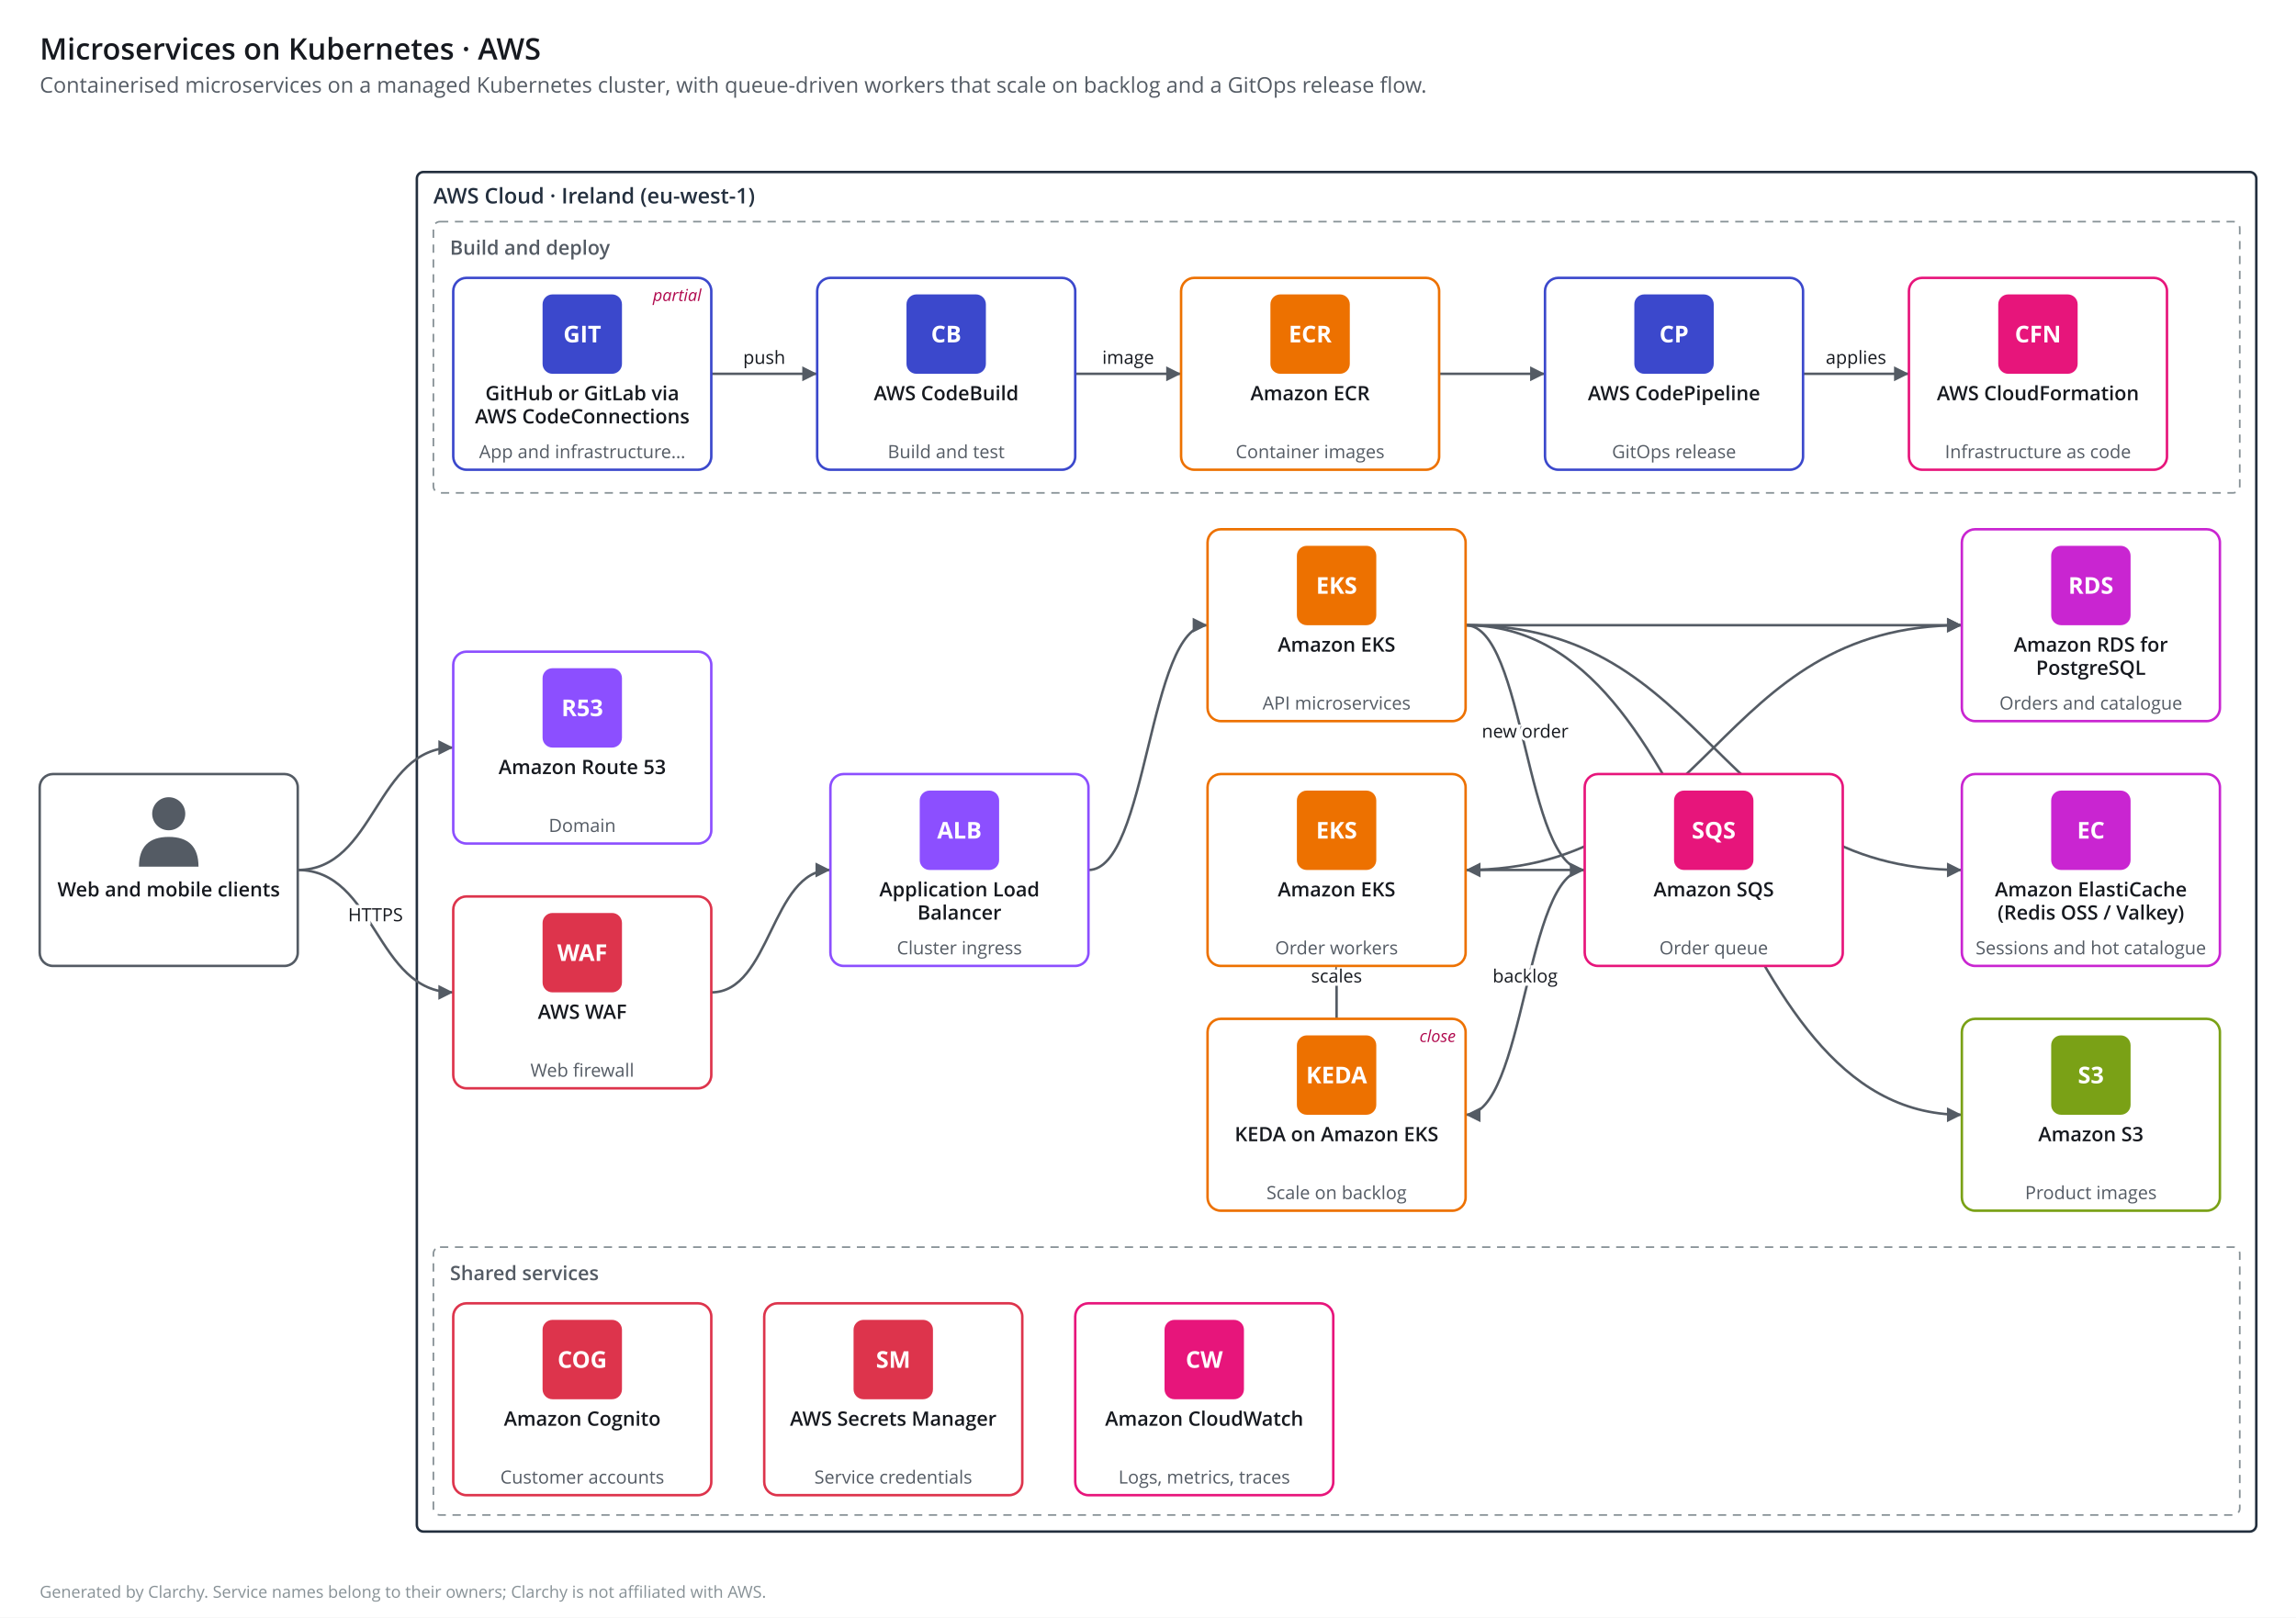
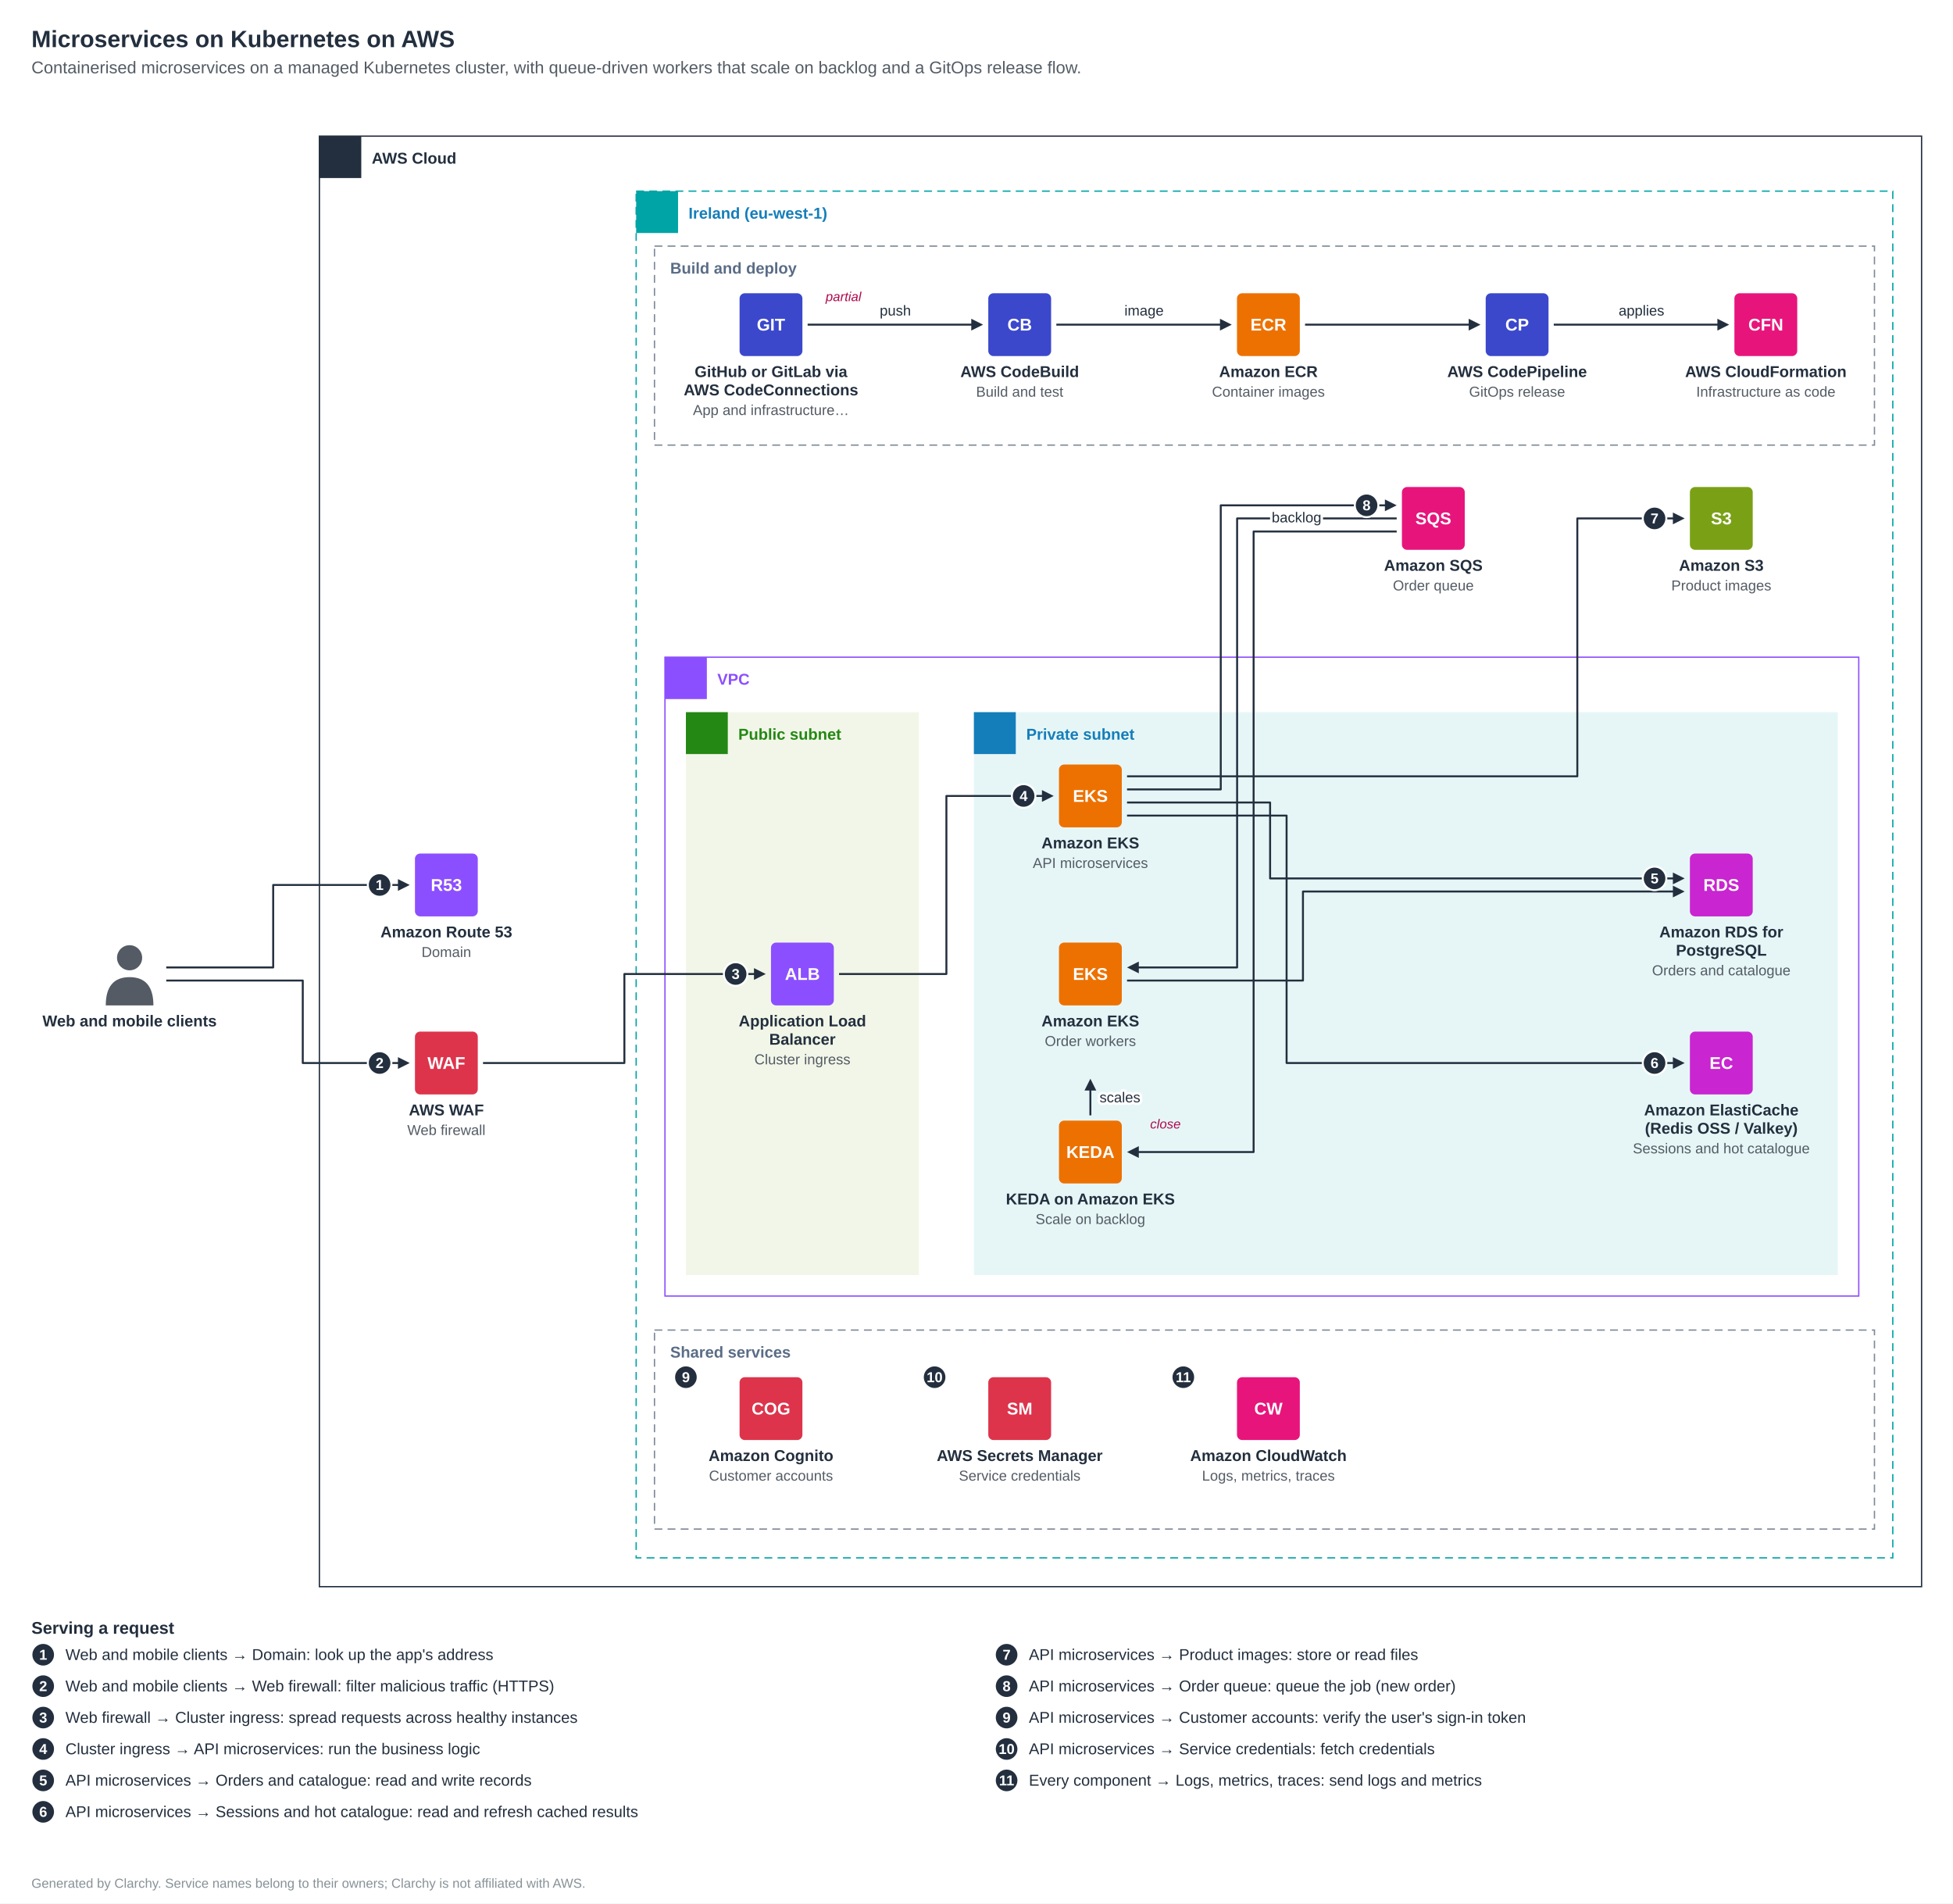
- <svg xmlns="http://www.w3.org/2000/svg" class="ca-diagram ca-aws" width="1388" height="978" viewBox="0 0 1388 978" role="img" data-body-top="80" data-body-bottom="950" aria-label="Microservices on Kubernetes on AWS">
-   <style>.ca-aws{font-family:'Open Sans', 'Helvetica Neue', Arial, sans-serif}
+ <svg xmlns="http://www.w3.org/2000/svg" class="ca-diagram ca-aws" width="1492" height="1454" viewBox="0 0 1492 1454" role="img" data-body-top="80" data-body-bottom="1426" data-drawing-bottom="1220" aria-label="Microservices on Kubernetes on AWS">
+   <style>.ca-aws{font-family:'Amazon Ember', 'Helvetica Neue', Arial, sans-serif}
.ca-aws .ca-bg{fill:#ffffff}
- .ca-aws .ca-title{font-size:18px;font-weight:600;fill:#16191f}
- .ca-aws .ca-subtitle{font-size:13px;fill:#545b64}
- .ca-aws .ca-cloud{fill:#FFFFFF;stroke:#232F3E;stroke-width:1.5;}
- .ca-aws .ca-cloud-label{font-size:13px;font-weight:600;fill:#232F3E}
- .ca-aws .ca-band{fill:none;stroke:#879196;stroke-dasharray:5 4}
- .ca-aws .ca-band-label{font-size:12px;font-weight:600;fill:#545B64}
- .ca-aws .ca-node-box{fill:#ffffff;stroke-width:1.5}
- .ca-aws .ca-badge{font-size:14px;font-weight:700;fill:#ffffff}
- .ca-aws .ca-service{font-size:12px;font-weight:600;fill:#16191f}
- .ca-aws .ca-label{font-size:11px;fill:#545b64}
+ .ca-aws .ca-title{font-size:18px;font-weight:700;fill:#232F3E}
+ .ca-aws .ca-subtitle{font-size:13px;fill:#545B64}
+ .ca-aws .ca-group-label{font-size:12px;font-weight:600;fill:#232F3E}
+ .ca-aws .ca-badge{font-size:13px;font-weight:700;fill:#ffffff}
+ .ca-aws .ca-service{font-size:12px;font-weight:600;fill:#232F3E}
+ .ca-aws .ca-label{font-size:11px;fill:#545B64}
.ca-aws .ca-fidelity{font-size:10px;font-style:italic;fill:#b0084d}
- .ca-aws .ca-edge{fill:none;stroke:#545B64;stroke-width:1.5}
- .ca-aws .ca-arrow{fill:#545B64}
- .ca-aws .ca-edge-label{font-size:11px;fill:#16191f;paint-order:stroke;stroke:#ffffff;stroke-width:4}
- .ca-aws .ca-footer{font-size:10px;fill:#879196}</style>
-   <rect class="ca-bg" width="1388" height="978" />
-   <text class="ca-title" x="24" y="36">Microservices on Kubernetes · AWS</text>
+ .ca-aws .ca-edge{fill:none;stroke:#232F3E;stroke-width:1.5;stroke-linejoin:round}
+ .ca-aws .ca-arrow{fill:#232F3E}
+ .ca-aws .ca-edge-label{font-size:11px;fill:#232F3E;paint-order:stroke;stroke:#ffffff;stroke-width:4;stroke-linejoin:round}
+ .ca-aws .ca-step circle{fill:#232F3E;stroke:#ffffff;stroke-width:1.5}
+ .ca-aws .ca-step text{font-size:11px;font-weight:700;fill:#ffffff}
+ .ca-aws .ca-steps-title{font-size:13px;font-weight:700;fill:#232F3E}
+ .ca-aws .ca-steps-text{font-size:12px;fill:#232F3E}
+ .ca-aws .ca-footer{font-size:10px;fill:#879196}
+ .ca-aws .ca-node-box{fill:transparent;stroke:transparent;stroke-width:1.5}
+ .ca-aws .ca-group-cloud{fill:none;stroke:#232F3E}
+ .ca-aws .ca-group-cloud-label{fill:#232F3E;font-weight:600}
+ .ca-aws .ca-group-region{fill:none;stroke:#00A4A6;stroke-dasharray:6 4}
+ .ca-aws .ca-group-region-label{fill:#147EBA;font-weight:600}
+ .ca-aws .ca-group-vpc{fill:none;stroke:#8C4FFF}
+ .ca-aws .ca-group-vpc-label{fill:#8C4FFF;font-weight:600}
+ .ca-aws .ca-group-public{fill:#F2F6E8;stroke:none}
+ .ca-aws .ca-group-public-label{fill:#248814;font-weight:600}
+ .ca-aws .ca-group-private{fill:#E6F6F7;stroke:none}
+ .ca-aws .ca-group-private-label{fill:#147EBA;font-weight:600}
+ .ca-aws .ca-group-generic{fill:none;stroke:#7D8998;stroke-dasharray:6 4}
+ .ca-aws .ca-group-generic-label{fill:#5A6C86;font-weight:600}</style>
+   <rect class="ca-bg" width="1492" height="1454" />
+   <text class="ca-title" x="24" y="36">Microservices on Kubernetes on AWS</text>
  <text class="ca-subtitle" x="24" y="56">Containerised microservices on a managed Kubernetes cluster, with queue-driven workers that scale on backlog and a GitOps release flow.</text>
-   <rect class="ca-cloud" x="252" y="104" width="1112" height="822" rx="4" />
-   <text class="ca-cloud-label" x="262" y="123">AWS Cloud · Ireland (eu-west-1)</text>
-   <rect class="ca-band" x="262" y="134" width="1092" height="164" rx="4" />
-   <text class="ca-band-label" x="272" y="154">Build and deploy</text>
-   <rect class="ca-band" x="262" y="754" width="1092" height="162" rx="4" />
-   <text class="ca-band-label" x="272" y="774">Shared services</text>
-   <path class="ca-edge" data-from="shoppers" data-to="dns" d="M180,526 C227,526 227,452 274,452" />
-   <polygon class="ca-arrow" data-from="shoppers" data-to="dns" points="274,452 265,447.5 265,456.5" />
-   <path class="ca-edge" data-from="shoppers" data-to="firewall" d="M180,526 C227,526 227,600 274,600" />
-   <polygon class="ca-arrow" data-from="shoppers" data-to="firewall" points="274,600 265,595.5 265,604.5" />
-   <text class="ca-edge-label" data-from="shoppers" data-to="firewall" x="227" y="557" text-anchor="middle">HTTPS</text>
-   <path class="ca-edge" data-from="firewall" data-to="ingress" d="M430,600 C466,600 466,526 502,526" />
-   <polygon class="ca-arrow" data-from="firewall" data-to="ingress" points="502,526 493,521.5 493,530.5" />
-   <path class="ca-edge" data-from="ingress" data-to="services" d="M658,526 C694,526 694,378 730,378" />
-   <polygon class="ca-arrow" data-from="ingress" data-to="services" points="730,378 721,373.5 721,382.5" />
-   <path class="ca-edge" data-from="services" data-to="db" d="M886,378 C1036,378 1036,378 1186,378" />
-   <polygon class="ca-arrow" data-from="services" data-to="db" points="1186,378 1177,373.5 1177,382.5" />
-   <path class="ca-edge" data-from="services" data-to="cache" d="M886,378 C1036,378 1036,526 1186,526" />
-   <polygon class="ca-arrow" data-from="services" data-to="cache" points="1186,526 1177,521.5 1177,530.5" />
-   <path class="ca-edge" data-from="services" data-to="media" d="M886,378 C1036,378 1036,674 1186,674" />
-   <polygon class="ca-arrow" data-from="services" data-to="media" points="1186,674 1177,669.5 1177,678.5" />
-   <path class="ca-edge" data-from="services" data-to="orders" d="M886,378 C922,378 922,526 958,526" />
-   <polygon class="ca-arrow" data-from="services" data-to="orders" points="958,526 949,521.5 949,530.5" />
-   <text class="ca-edge-label" data-from="services" data-to="orders" x="922" y="446" text-anchor="middle">new order</text>
-   <path class="ca-edge" data-from="orders" data-to="workers" d="M958,526 C922,526 922,526 886,526" />
-   <polygon class="ca-arrow" data-from="orders" data-to="workers" points="886,526 895,521.5 895,530.5" />
-   <path class="ca-edge" data-from="workers" data-to="db" d="M886,526 C1036,526 1036,378 1186,378" />
-   <polygon class="ca-arrow" data-from="workers" data-to="db" points="1186,378 1177,373.5 1177,382.5" />
-   <path class="ca-edge" data-from="repo" data-to="build" d="M430,226 C462,226 462,226 494,226" />
-   <polygon class="ca-arrow" data-from="repo" data-to="build" points="494,226 485,221.5 485,230.5" />
-   <text class="ca-edge-label" data-from="repo" data-to="build" x="462" y="220" text-anchor="middle">push</text>
-   <path class="ca-edge" data-from="build" data-to="registry" d="M650,226 C682,226 682,226 714,226" />
-   <polygon class="ca-arrow" data-from="build" data-to="registry" points="714,226 705,221.5 705,230.5" />
-   <text class="ca-edge-label" data-from="build" data-to="registry" x="682" y="220" text-anchor="middle">image</text>
-   <path class="ca-edge" data-from="registry" data-to="deploy" d="M870,226 C902,226 902,226 934,226" />
-   <polygon class="ca-arrow" data-from="registry" data-to="deploy" points="934,226 925,221.5 925,230.5" />
-   <path class="ca-edge" data-from="deploy" data-to="infra-code" d="M1090,226 C1122,226 1122,226 1154,226" />
-   <polygon class="ca-arrow" data-from="deploy" data-to="infra-code" points="1154,226 1145,221.5 1145,230.5" />
-   <text class="ca-edge-label" data-from="deploy" data-to="infra-code" x="1122" y="220" text-anchor="middle">applies</text>
-   <path class="ca-edge" data-from="orders" data-to="autoscaler" d="M958,526 C922,526 922,674 886,674" />
-   <polygon class="ca-arrow" data-from="orders" data-to="autoscaler" points="886,674 895,669.5 895,678.5" />
-   <text class="ca-edge-label" data-from="orders" data-to="autoscaler" x="922" y="594" text-anchor="middle">backlog</text>
-   <path class="ca-edge" data-from="autoscaler" data-to="workers" d="M808,616 C808,600 808,600 808,584" />
-   <polygon class="ca-arrow" data-from="autoscaler" data-to="workers" points="808,584 803.5,593 812.5,593" />
-   <text class="ca-edge-label" data-from="autoscaler" data-to="workers" x="808" y="594" text-anchor="middle">scales</text>
+   <rect class="ca-group ca-group-cloud" x="244" y="104" width="1224" height="1108" rx="0" />
+   <rect x="244" y="104" width="32" height="32" fill="#232F3E" />
+   <text class="ca-group-label ca-group-cloud-label" x="284" y="125">AWS Cloud</text>
+   <rect class="ca-group ca-group-region" x="486" y="146" width="960" height="1044" rx="0" />
+   <rect x="486" y="146" width="32" height="32" fill="#00A4A6" />
+   <text class="ca-group-label ca-group-region-label" x="526" y="167">Ireland (eu-west-1)</text>
+   <rect class="ca-group ca-group-generic" x="500" y="188" width="932" height="152" rx="0" />
+   <text class="ca-group-label ca-group-generic-label" x="512" y="209">Build and deploy</text>
+   <rect class="ca-group ca-group-vpc" x="508" y="502" width="912" height="488" rx="0" />
+   <rect x="508" y="502" width="32" height="32" fill="#8C4FFF" />
+   <text class="ca-group-label ca-group-vpc-label" x="548" y="523">VPC</text>
+   <rect class="ca-group ca-group-public" x="524" y="544" width="178" height="430" rx="0" />
+   <rect x="524" y="544" width="32" height="32" fill="#248814" />
+   <text class="ca-group-label ca-group-public-label" x="564" y="565">Public subnet</text>
+   <rect class="ca-group ca-group-private" x="744" y="544" width="660" height="430" rx="0" />
+   <rect x="744" y="544" width="32" height="32" fill="#147EBA" />
+   <text class="ca-group-label ca-group-private-label" x="784" y="565">Private subnet</text>
+   <rect class="ca-group ca-group-generic" x="500" y="1016" width="932" height="152" rx="0" />
+   <text class="ca-group-label ca-group-generic-label" x="512" y="1037">Shared services</text>
+   <path class="ca-edge" data-from="shoppers" data-to="dns" d="M127,739 L208.7,739 L208.7,676 L307,676" />
+   <polygon class="ca-arrow" data-from="shoppers" data-to="dns" points="313,676 304,671.5 304,680.5" />
+   <path class="ca-edge" data-from="shoppers" data-to="firewall" d="M127,749 L231.3,749 L231.3,812 L307,812" />
+   <polygon class="ca-arrow" data-from="shoppers" data-to="firewall" points="313,812 304,807.5 304,816.5" />
+   <path class="ca-edge" data-from="firewall" data-to="ingress" d="M369,812 L477,812 L477,744 L579,744" />
+   <polygon class="ca-arrow" data-from="firewall" data-to="ingress" points="585,744 576,739.5 576,748.5" />
+   <path class="ca-edge" data-from="ingress" data-to="services" d="M641,744 L723,744 L723,608 L799,608" />
+   <polygon class="ca-arrow" data-from="ingress" data-to="services" points="805,608 796,603.5 796,612.5" />
+   <path class="ca-edge" data-from="services" data-to="db" d="M861,613 L970.3,613 L970.3,671 L1281,671" />
+   <polygon class="ca-arrow" data-from="services" data-to="db" points="1287,671 1278,666.5 1278,675.5" />
+   <path class="ca-edge" data-from="services" data-to="cache" d="M861,623 L982.9,623 L982.9,812 L1281,812" />
+   <polygon class="ca-arrow" data-from="services" data-to="cache" points="1287,812 1278,807.5 1278,816.5" />
+   <path class="ca-edge" data-from="services" data-to="media" d="M861,593 L1205,593 L1205,396 L1281,396" />
+   <polygon class="ca-arrow" data-from="services" data-to="media" points="1287,396 1278,391.5 1278,400.5" />
+   <path class="ca-edge" data-from="services" data-to="orders" d="M861,603 L932.6,603 L932.6,386 L1061,386" />
+   <polygon class="ca-arrow" data-from="services" data-to="orders" points="1067,386 1058,381.5 1058,390.5" />
+   <path class="ca-edge" data-from="orders" data-to="workers" d="M1067,396 L945.1,396 L945.1,739 L867,739" />
+   <polygon class="ca-arrow" data-from="orders" data-to="workers" points="861,739 870,734.5 870,743.5" />
+   <path class="ca-edge" data-from="workers" data-to="db" d="M861,749 L995.4,749 L995.4,681 L1281,681" />
+   <polygon class="ca-arrow" data-from="workers" data-to="db" points="1287,681 1278,676.5 1278,685.5" />
+   <path class="ca-edge" data-from="repo" data-to="build" d="M617,248 L745,248" />
+   <polygon class="ca-arrow" data-from="repo" data-to="build" points="751,248 742,243.5 742,252.5" />
+   <text class="ca-edge-label" data-from="repo" data-to="build" x="684" y="241" text-anchor="middle">push</text>
+   <path class="ca-edge" data-from="build" data-to="registry" d="M807,248 L935,248" />
+   <polygon class="ca-arrow" data-from="build" data-to="registry" points="941,248 932,243.5 932,252.5" />
+   <text class="ca-edge-label" data-from="build" data-to="registry" x="874" y="241" text-anchor="middle">image</text>
+   <path class="ca-edge" data-from="registry" data-to="deploy" d="M997,248 L1125,248" />
+   <polygon class="ca-arrow" data-from="registry" data-to="deploy" points="1131,248 1122,243.5 1122,252.5" />
+   <path class="ca-edge" data-from="deploy" data-to="infra-code" d="M1187,248 L1315,248" />
+   <polygon class="ca-arrow" data-from="deploy" data-to="infra-code" points="1321,248 1312,243.5 1312,252.5" />
+   <text class="ca-edge-label" data-from="deploy" data-to="infra-code" x="1254" y="241" text-anchor="middle">applies</text>
+   <path class="ca-edge" data-from="orders" data-to="autoscaler" d="M1067,406 L957.7,406 L957.7,880 L867,880" />
+   <polygon class="ca-arrow" data-from="orders" data-to="autoscaler" points="861,880 870,875.5 870,884.5" />
+   <text class="ca-edge-label" data-from="orders" data-to="autoscaler" x="990.5" y="399" text-anchor="middle">backlog</text>
+   <path class="ca-edge" data-from="autoscaler" data-to="workers" d="M833,852 L833,830" />
+   <polygon class="ca-arrow" data-from="autoscaler" data-to="workers" points="833,824 828.5,833 837.5,833" />
+   <text class="ca-edge-label" data-from="autoscaler" data-to="workers" x="840" y="842" text-anchor="start">scales</text>
  <g class="node" data-id="shoppers" data-capability="client" data-stage="users">
-     <rect class="ca-node-box" x="24" y="468" width="156" height="116" rx="8" style="stroke:#545B64" />
+     <rect class="ca-node-box" x="24" y="714" width="150" height="110" rx="4" />
    <g fill="#545B64">
-       <circle cx="102" cy="492" r="10" />
-       <path d="M84,524 Q84,506 102,506 Q120,506 120,524 Z" />
+       <circle cx="99" cy="731.6" r="9.6" />
+       <path d="M80.8,768 Q80.8,746.4 99,746.4 Q117.2,746.4 117.2,768 Z" />
    </g>
-     <text class="ca-service" x="102" y="542" text-anchor="middle">Web and mobile clients</text>
+     <text class="ca-service" x="99" y="784" text-anchor="middle">Web and mobile clients</text>
  </g>
  <g class="node" data-id="dns" data-capability="dns" data-stage="serve">
-     <rect class="ca-node-box" x="274" y="394" width="156" height="116" rx="8" style="stroke:#8C4FFF" />
-     <rect x="328" y="404" width="48" height="48" rx="6" fill="#8C4FFF" />
-     <text class="ca-badge" x="352" y="433" text-anchor="middle">R53</text>
-     <text class="ca-service" x="352" y="468" text-anchor="middle">Amazon Route 53</text>
-     <text class="ca-label" x="352" y="503" text-anchor="middle">Domain</text>
+     <rect class="ca-node-box" x="266" y="646" width="150" height="110" rx="4" />
+     <rect x="317" y="652" width="48" height="48" rx="4" fill="#8C4FFF" />
+     <text class="ca-badge" x="341" y="680.5" text-anchor="middle">R53</text>
+     <text class="ca-service" x="341" y="716" text-anchor="middle">Amazon Route 53</text>
+     <text class="ca-label" x="341" y="731" text-anchor="middle">Domain</text>
  </g>
  <g class="node" data-id="firewall" data-capability="waf" data-stage="serve">
-     <rect class="ca-node-box" x="274" y="542" width="156" height="116" rx="8" style="stroke:#DD344C" />
-     <rect x="328" y="552" width="48" height="48" rx="6" fill="#DD344C" />
-     <text class="ca-badge" x="352" y="581" text-anchor="middle">WAF</text>
-     <text class="ca-service" x="352" y="616" text-anchor="middle">AWS WAF</text>
-     <text class="ca-label" x="352" y="651" text-anchor="middle">Web firewall</text>
+     <rect class="ca-node-box" x="266" y="782" width="150" height="110" rx="4" />
+     <rect x="317" y="788" width="48" height="48" rx="4" fill="#DD344C" />
+     <text class="ca-badge" x="341" y="816.5" text-anchor="middle">WAF</text>
+     <text class="ca-service" x="341" y="852" text-anchor="middle">AWS WAF</text>
+     <text class="ca-label" x="341" y="867" text-anchor="middle">Web firewall</text>
  </g>
  <g class="node" data-id="ingress" data-capability="load-balancer" data-stage="serve">
-     <rect class="ca-node-box" x="502" y="468" width="156" height="116" rx="8" style="stroke:#8C4FFF" />
-     <rect x="556" y="478" width="48" height="48" rx="6" fill="#8C4FFF" />
-     <text class="ca-badge" x="580" y="507" text-anchor="middle">ALB</text>
-     <text class="ca-service" x="580" y="542" text-anchor="middle">Application Load</text>
-     <text class="ca-service" x="580" y="556" text-anchor="middle">Balancer</text>
-     <text class="ca-label" x="580" y="577" text-anchor="middle">Cluster ingress</text>
+     <rect class="ca-node-box" x="538" y="714" width="150" height="110" rx="4" />
+     <rect x="589" y="720" width="48" height="48" rx="4" fill="#8C4FFF" />
+     <text class="ca-badge" x="613" y="748.5" text-anchor="middle">ALB</text>
+     <text class="ca-service" x="613" y="784" text-anchor="middle">Application Load</text>
+     <text class="ca-service" x="613" y="798" text-anchor="middle">Balancer</text>
+     <text class="ca-label" x="613" y="813" text-anchor="middle">Cluster ingress</text>
  </g>
  <g class="node" data-id="services" data-capability="kubernetes" data-stage="run">
-     <rect class="ca-node-box" x="730" y="320" width="156" height="116" rx="8" style="stroke:#ED7100" />
-     <rect x="784" y="330" width="48" height="48" rx="6" fill="#ED7100" />
-     <text class="ca-badge" x="808" y="359" text-anchor="middle">EKS</text>
-     <text class="ca-service" x="808" y="394" text-anchor="middle">Amazon EKS</text>
-     <text class="ca-label" x="808" y="429" text-anchor="middle">API microservices</text>
+     <rect class="ca-node-box" x="758" y="578" width="150" height="110" rx="4" />
+     <rect x="809" y="584" width="48" height="48" rx="4" fill="#ED7100" />
+     <text class="ca-badge" x="833" y="612.5" text-anchor="middle">EKS</text>
+     <text class="ca-service" x="833" y="648" text-anchor="middle">Amazon EKS</text>
+     <text class="ca-label" x="833" y="663" text-anchor="middle">API microservices</text>
  </g>
  <g class="node" data-id="orders" data-capability="message-queue" data-stage="integrate">
-     <rect class="ca-node-box" x="958" y="468" width="156" height="116" rx="8" style="stroke:#E7157B" />
-     <rect x="1012" y="478" width="48" height="48" rx="6" fill="#E7157B" />
-     <text class="ca-badge" x="1036" y="507" text-anchor="middle">SQS</text>
-     <text class="ca-service" x="1036" y="542" text-anchor="middle">Amazon SQS</text>
-     <text class="ca-label" x="1036" y="577" text-anchor="middle">Order queue</text>
+     <rect class="ca-node-box" x="1020" y="366" width="150" height="110" rx="4" />
+     <rect x="1071" y="372" width="48" height="48" rx="4" fill="#E7157B" />
+     <text class="ca-badge" x="1095" y="400.5" text-anchor="middle">SQS</text>
+     <text class="ca-service" x="1095" y="436" text-anchor="middle">Amazon SQS</text>
+     <text class="ca-label" x="1095" y="451" text-anchor="middle">Order queue</text>
  </g>
  <g class="node" data-id="workers" data-capability="kubernetes" data-stage="run">
-     <rect class="ca-node-box" x="730" y="468" width="156" height="116" rx="8" style="stroke:#ED7100" />
-     <rect x="784" y="478" width="48" height="48" rx="6" fill="#ED7100" />
-     <text class="ca-badge" x="808" y="507" text-anchor="middle">EKS</text>
-     <text class="ca-service" x="808" y="542" text-anchor="middle">Amazon EKS</text>
-     <text class="ca-label" x="808" y="577" text-anchor="middle">Order workers</text>
+     <rect class="ca-node-box" x="758" y="714" width="150" height="110" rx="4" />
+     <rect x="809" y="720" width="48" height="48" rx="4" fill="#ED7100" />
+     <text class="ca-badge" x="833" y="748.5" text-anchor="middle">EKS</text>
+     <text class="ca-service" x="833" y="784" text-anchor="middle">Amazon EKS</text>
+     <text class="ca-label" x="833" y="799" text-anchor="middle">Order workers</text>
  </g>
  <g class="node" data-id="db" data-capability="relational-db" data-stage="store">
-     <rect class="ca-node-box" x="1186" y="320" width="156" height="116" rx="8" style="stroke:#C925D1" />
-     <rect x="1240" y="330" width="48" height="48" rx="6" fill="#C925D1" />
-     <text class="ca-badge" x="1264" y="359" text-anchor="middle">RDS</text>
-     <text class="ca-service" x="1264" y="394" text-anchor="middle">Amazon RDS for</text>
-     <text class="ca-service" x="1264" y="408" text-anchor="middle">PostgreSQL</text>
-     <text class="ca-label" x="1264" y="429" text-anchor="middle">Orders and catalogue</text>
+     <rect class="ca-node-box" x="1240" y="646" width="150" height="110" rx="4" />
+     <rect x="1291" y="652" width="48" height="48" rx="4" fill="#C925D1" />
+     <text class="ca-badge" x="1315" y="680.5" text-anchor="middle">RDS</text>
+     <text class="ca-service" x="1315" y="716" text-anchor="middle">Amazon RDS for</text>
+     <text class="ca-service" x="1315" y="730" text-anchor="middle">PostgreSQL</text>
+     <text class="ca-label" x="1315" y="745" text-anchor="middle">Orders and catalogue</text>
  </g>
  <g class="node" data-id="cache" data-capability="cache" data-stage="store">
-     <rect class="ca-node-box" x="1186" y="468" width="156" height="116" rx="8" style="stroke:#C925D1" />
-     <rect x="1240" y="478" width="48" height="48" rx="6" fill="#C925D1" />
-     <text class="ca-badge" x="1264" y="507" text-anchor="middle">EC</text>
-     <text class="ca-service" x="1264" y="542" text-anchor="middle">Amazon ElastiCache</text>
-     <text class="ca-service" x="1264" y="556" text-anchor="middle">(Redis OSS / Valkey)</text>
-     <text class="ca-label" x="1264" y="577" text-anchor="middle">Sessions and hot catalogue</text>
+     <rect class="ca-node-box" x="1240" y="782" width="150" height="110" rx="4" />
+     <rect x="1291" y="788" width="48" height="48" rx="4" fill="#C925D1" />
+     <text class="ca-badge" x="1315" y="816.5" text-anchor="middle">EC</text>
+     <text class="ca-service" x="1315" y="852" text-anchor="middle">Amazon ElastiCache</text>
+     <text class="ca-service" x="1315" y="866" text-anchor="middle">(Redis OSS / Valkey)</text>
+     <text class="ca-label" x="1315" y="881" text-anchor="middle">Sessions and hot catalogue</text>
  </g>
  <g class="node" data-id="media" data-capability="object-storage" data-stage="store">
-     <rect class="ca-node-box" x="1186" y="616" width="156" height="116" rx="8" style="stroke:#7AA116" />
-     <rect x="1240" y="626" width="48" height="48" rx="6" fill="#7AA116" />
-     <text class="ca-badge" x="1264" y="655" text-anchor="middle">S3</text>
-     <text class="ca-service" x="1264" y="690" text-anchor="middle">Amazon S3</text>
-     <text class="ca-label" x="1264" y="725" text-anchor="middle">Product images</text>
+     <rect class="ca-node-box" x="1240" y="366" width="150" height="110" rx="4" />
+     <rect x="1291" y="372" width="48" height="48" rx="4" fill="#7AA116" />
+     <text class="ca-badge" x="1315" y="400.5" text-anchor="middle">S3</text>
+     <text class="ca-service" x="1315" y="436" text-anchor="middle">Amazon S3</text>
+     <text class="ca-label" x="1315" y="451" text-anchor="middle">Product images</text>
  </g>
  <g class="node" data-id="auth" data-capability="identity" data-stage="operate">
-     <rect class="ca-node-box" x="274" y="788" width="156" height="116" rx="8" style="stroke:#DD344C" />
-     <rect x="328" y="798" width="48" height="48" rx="6" fill="#DD344C" />
-     <text class="ca-badge" x="352" y="827" text-anchor="middle">COG</text>
-     <text class="ca-service" x="352" y="862" text-anchor="middle">Amazon Cognito</text>
-     <text class="ca-label" x="352" y="897" text-anchor="middle">Customer accounts</text>
+     <rect class="ca-node-box" x="514" y="1046" width="150" height="110" rx="4" />
+     <rect x="565" y="1052" width="48" height="48" rx="4" fill="#DD344C" />
+     <text class="ca-badge" x="589" y="1080.5" text-anchor="middle">COG</text>
+     <text class="ca-service" x="589" y="1116" text-anchor="middle">Amazon Cognito</text>
+     <text class="ca-label" x="589" y="1131" text-anchor="middle">Customer accounts</text>
  </g>
  <g class="node" data-id="secrets" data-capability="secrets" data-stage="operate">
-     <rect class="ca-node-box" x="462" y="788" width="156" height="116" rx="8" style="stroke:#DD344C" />
-     <rect x="516" y="798" width="48" height="48" rx="6" fill="#DD344C" />
-     <text class="ca-badge" x="540" y="827" text-anchor="middle">SM</text>
-     <text class="ca-service" x="540" y="862" text-anchor="middle">AWS Secrets Manager</text>
-     <text class="ca-label" x="540" y="897" text-anchor="middle">Service credentials</text>
+     <rect class="ca-node-box" x="704" y="1046" width="150" height="110" rx="4" />
+     <rect x="755" y="1052" width="48" height="48" rx="4" fill="#DD344C" />
+     <text class="ca-badge" x="779" y="1080.5" text-anchor="middle">SM</text>
+     <text class="ca-service" x="779" y="1116" text-anchor="middle">AWS Secrets Manager</text>
+     <text class="ca-label" x="779" y="1131" text-anchor="middle">Service credentials</text>
  </g>
  <g class="node" data-id="logs" data-capability="monitoring" data-stage="operate">
-     <rect class="ca-node-box" x="650" y="788" width="156" height="116" rx="8" style="stroke:#E7157B" />
-     <rect x="704" y="798" width="48" height="48" rx="6" fill="#E7157B" />
-     <text class="ca-badge" x="728" y="827" text-anchor="middle">CW</text>
-     <text class="ca-service" x="728" y="862" text-anchor="middle">Amazon CloudWatch</text>
-     <text class="ca-label" x="728" y="897" text-anchor="middle">Logs, metrics, traces</text>
+     <rect class="ca-node-box" x="894" y="1046" width="150" height="110" rx="4" />
+     <rect x="945" y="1052" width="48" height="48" rx="4" fill="#E7157B" />
+     <text class="ca-badge" x="969" y="1080.5" text-anchor="middle">CW</text>
+     <text class="ca-service" x="969" y="1116" text-anchor="middle">Amazon CloudWatch</text>
+     <text class="ca-label" x="969" y="1131" text-anchor="middle">Logs, metrics, traces</text>
  </g>
  <g class="node" data-id="repo" data-capability="source-control" data-stage="code">
-     <rect class="ca-node-box" x="274" y="168" width="156" height="116" rx="8" style="stroke:#3B48CC" />
-     <rect x="328" y="178" width="48" height="48" rx="6" fill="#3B48CC" />
-     <text class="ca-badge" x="352" y="207" text-anchor="middle">GIT</text>
-     <text class="ca-service" x="352" y="242" text-anchor="middle">GitHub or GitLab via</text>
-     <text class="ca-service" x="352" y="256" text-anchor="middle">AWS CodeConnections</text>
-     <text class="ca-label" x="352" y="277" text-anchor="middle">App and infrastructure…</text>
-     <text class="ca-fidelity" x="424" y="182" text-anchor="end">partial</text>
+     <rect class="ca-node-box" x="514" y="218" width="150" height="110" rx="4" />
+     <rect x="565" y="224" width="48" height="48" rx="4" fill="#3B48CC" />
+     <text class="ca-badge" x="589" y="252.5" text-anchor="middle">GIT</text>
+     <text class="ca-service" x="589" y="288" text-anchor="middle">GitHub or GitLab via</text>
+     <text class="ca-service" x="589" y="302" text-anchor="middle">AWS CodeConnections</text>
+     <text class="ca-label" x="589" y="317" text-anchor="middle">App and infrastructure…</text>
+     <text class="ca-fidelity" x="658" y="230" text-anchor="end">partial</text>
  </g>
  <g class="node" data-id="build" data-capability="ci-build" data-stage="build">
-     <rect class="ca-node-box" x="494" y="168" width="156" height="116" rx="8" style="stroke:#3B48CC" />
-     <rect x="548" y="178" width="48" height="48" rx="6" fill="#3B48CC" />
-     <text class="ca-badge" x="572" y="207" text-anchor="middle">CB</text>
-     <text class="ca-service" x="572" y="242" text-anchor="middle">AWS CodeBuild</text>
-     <text class="ca-label" x="572" y="277" text-anchor="middle">Build and test</text>
+     <rect class="ca-node-box" x="704" y="218" width="150" height="110" rx="4" />
+     <rect x="755" y="224" width="48" height="48" rx="4" fill="#3B48CC" />
+     <text class="ca-badge" x="779" y="252.5" text-anchor="middle">CB</text>
+     <text class="ca-service" x="779" y="288" text-anchor="middle">AWS CodeBuild</text>
+     <text class="ca-label" x="779" y="303" text-anchor="middle">Build and test</text>
  </g>
  <g class="node" data-id="registry" data-capability="container-registry" data-stage="ship">
-     <rect class="ca-node-box" x="714" y="168" width="156" height="116" rx="8" style="stroke:#ED7100" />
-     <rect x="768" y="178" width="48" height="48" rx="6" fill="#ED7100" />
-     <text class="ca-badge" x="792" y="207" text-anchor="middle">ECR</text>
-     <text class="ca-service" x="792" y="242" text-anchor="middle">Amazon ECR</text>
-     <text class="ca-label" x="792" y="277" text-anchor="middle">Container images</text>
+     <rect class="ca-node-box" x="894" y="218" width="150" height="110" rx="4" />
+     <rect x="945" y="224" width="48" height="48" rx="4" fill="#ED7100" />
+     <text class="ca-badge" x="969" y="252.5" text-anchor="middle">ECR</text>
+     <text class="ca-service" x="969" y="288" text-anchor="middle">Amazon ECR</text>
+     <text class="ca-label" x="969" y="303" text-anchor="middle">Container images</text>
  </g>
  <g class="node" data-id="deploy" data-capability="cd-deploy" data-stage="ship">
-     <rect class="ca-node-box" x="934" y="168" width="156" height="116" rx="8" style="stroke:#3B48CC" />
-     <rect x="988" y="178" width="48" height="48" rx="6" fill="#3B48CC" />
-     <text class="ca-badge" x="1012" y="207" text-anchor="middle">CP</text>
-     <text class="ca-service" x="1012" y="242" text-anchor="middle">AWS CodePipeline</text>
-     <text class="ca-label" x="1012" y="277" text-anchor="middle">GitOps release</text>
+     <rect class="ca-node-box" x="1084" y="218" width="150" height="110" rx="4" />
+     <rect x="1135" y="224" width="48" height="48" rx="4" fill="#3B48CC" />
+     <text class="ca-badge" x="1159" y="252.5" text-anchor="middle">CP</text>
+     <text class="ca-service" x="1159" y="288" text-anchor="middle">AWS CodePipeline</text>
+     <text class="ca-label" x="1159" y="303" text-anchor="middle">GitOps release</text>
  </g>
  <g class="node" data-id="infra-code" data-capability="iac" data-stage="code">
-     <rect class="ca-node-box" x="1154" y="168" width="156" height="116" rx="8" style="stroke:#E7157B" />
-     <rect x="1208" y="178" width="48" height="48" rx="6" fill="#E7157B" />
-     <text class="ca-badge" x="1232" y="207" text-anchor="middle">CFN</text>
-     <text class="ca-service" x="1232" y="242" text-anchor="middle">AWS CloudFormation</text>
-     <text class="ca-label" x="1232" y="277" text-anchor="middle">Infrastructure as code</text>
+     <rect class="ca-node-box" x="1274" y="218" width="150" height="110" rx="4" />
+     <rect x="1325" y="224" width="48" height="48" rx="4" fill="#E7157B" />
+     <text class="ca-badge" x="1349" y="252.5" text-anchor="middle">CFN</text>
+     <text class="ca-service" x="1349" y="288" text-anchor="middle">AWS CloudFormation</text>
+     <text class="ca-label" x="1349" y="303" text-anchor="middle">Infrastructure as code</text>
  </g>
  <g class="node" data-id="autoscaler" data-capability="event-autoscaling" data-stage="run">
-     <rect class="ca-node-box" x="730" y="616" width="156" height="116" rx="8" style="stroke:#ED7100" />
-     <rect x="784" y="626" width="48" height="48" rx="6" fill="#ED7100" />
-     <text class="ca-badge" x="808" y="655" text-anchor="middle">KEDA</text>
-     <text class="ca-service" x="808" y="690" text-anchor="middle">KEDA on Amazon EKS</text>
-     <text class="ca-label" x="808" y="725" text-anchor="middle">Scale on backlog</text>
-     <text class="ca-fidelity" x="880" y="630" text-anchor="end">close</text>
-   </g>
-   <text class="ca-footer" x="24" y="966">Generated by Clarchy. Service names belong to their owners; Clarchy is not affiliated with AWS.</text>
+     <rect class="ca-node-box" x="758" y="850" width="150" height="110" rx="4" />
+     <rect x="809" y="856" width="48" height="48" rx="4" fill="#ED7100" />
+     <text class="ca-badge" x="833" y="884.5" text-anchor="middle">KEDA</text>
+     <text class="ca-service" x="833" y="920" text-anchor="middle">KEDA on Amazon EKS</text>
+     <text class="ca-label" x="833" y="935" text-anchor="middle">Scale on backlog</text>
+     <text class="ca-fidelity" x="902" y="862" text-anchor="end">close</text>
+   </g>
+   <g class="ca-step" data-step="1">
+     <circle cx="290" cy="676" r="9" />
+     <text x="290" y="679.8" text-anchor="middle">1</text>
+   </g>
+   <g class="ca-step" data-step="2">
+     <circle cx="290" cy="812" r="9" />
+     <text x="290" y="815.8" text-anchor="middle">2</text>
+   </g>
+   <g class="ca-step" data-step="3">
+     <circle cx="562" cy="744" r="9" />
+     <text x="562" y="747.8" text-anchor="middle">3</text>
+   </g>
+   <g class="ca-step" data-step="4">
+     <circle cx="782" cy="608" r="9" />
+     <text x="782" y="611.8" text-anchor="middle">4</text>
+   </g>
+   <g class="ca-step" data-step="5">
+     <circle cx="1264" cy="671" r="9" />
+     <text x="1264" y="674.8" text-anchor="middle">5</text>
+   </g>
+   <g class="ca-step" data-step="6">
+     <circle cx="1264" cy="812" r="9" />
+     <text x="1264" y="815.8" text-anchor="middle">6</text>
+   </g>
+   <g class="ca-step" data-step="7">
+     <circle cx="1264" cy="396" r="9" />
+     <text x="1264" y="399.8" text-anchor="middle">7</text>
+   </g>
+   <g class="ca-step" data-step="8">
+     <circle cx="1044" cy="386" r="9" />
+     <text x="1044" y="389.8" text-anchor="middle">8</text>
+   </g>
+   <g class="ca-step" data-step="9">
+     <circle cx="524" cy="1052" r="9" />
+     <text x="524" y="1055.8" text-anchor="middle">9</text>
+   </g>
+   <g class="ca-step" data-step="10">
+     <circle cx="714" cy="1052" r="9" />
+     <text x="714" y="1055.8" text-anchor="middle">10</text>
+   </g>
+   <g class="ca-step" data-step="11">
+     <circle cx="904" cy="1052" r="9" />
+     <text x="904" y="1055.8" text-anchor="middle">11</text>
+   </g>
+   <text class="ca-steps-title" x="24" y="1248">Serving a request</text>
+   <g class="ca-step" data-step="1">
+     <circle cx="33" cy="1264" r="9" />
+     <text x="33" y="1267.8" text-anchor="middle">1</text>
+   </g>
+   <text class="ca-steps-text" x="50" y="1268">Web and mobile clients → Domain: look up the app's address</text>
+   <g class="ca-step" data-step="2">
+     <circle cx="33" cy="1288" r="9" />
+     <text x="33" y="1291.8" text-anchor="middle">2</text>
+   </g>
+   <text class="ca-steps-text" x="50" y="1292">Web and mobile clients → Web firewall: filter malicious traffic (HTTPS)</text>
+   <g class="ca-step" data-step="3">
+     <circle cx="33" cy="1312" r="9" />
+     <text x="33" y="1315.8" text-anchor="middle">3</text>
+   </g>
+   <text class="ca-steps-text" x="50" y="1316">Web firewall → Cluster ingress: spread requests across healthy instances</text>
+   <g class="ca-step" data-step="4">
+     <circle cx="33" cy="1336" r="9" />
+     <text x="33" y="1339.8" text-anchor="middle">4</text>
+   </g>
+   <text class="ca-steps-text" x="50" y="1340">Cluster ingress → API microservices: run the business logic</text>
+   <g class="ca-step" data-step="5">
+     <circle cx="33" cy="1360" r="9" />
+     <text x="33" y="1363.8" text-anchor="middle">5</text>
+   </g>
+   <text class="ca-steps-text" x="50" y="1364">API microservices → Orders and catalogue: read and write records</text>
+   <g class="ca-step" data-step="6">
+     <circle cx="33" cy="1384" r="9" />
+     <text x="33" y="1387.8" text-anchor="middle">6</text>
+   </g>
+   <text class="ca-steps-text" x="50" y="1388">API microservices → Sessions and hot catalogue: read and refresh cached results</text>
+   <g class="ca-step" data-step="7">
+     <circle cx="769" cy="1264" r="9" />
+     <text x="769" y="1267.8" text-anchor="middle">7</text>
+   </g>
+   <text class="ca-steps-text" x="786" y="1268">API microservices → Product images: store or read files</text>
+   <g class="ca-step" data-step="8">
+     <circle cx="769" cy="1288" r="9" />
+     <text x="769" y="1291.8" text-anchor="middle">8</text>
+   </g>
+   <text class="ca-steps-text" x="786" y="1292">API microservices → Order queue: queue the job (new order)</text>
+   <g class="ca-step" data-step="9">
+     <circle cx="769" cy="1312" r="9" />
+     <text x="769" y="1315.8" text-anchor="middle">9</text>
+   </g>
+   <text class="ca-steps-text" x="786" y="1316">API microservices → Customer accounts: verify the user's sign-in token</text>
+   <g class="ca-step" data-step="10">
+     <circle cx="769" cy="1336" r="9" />
+     <text x="769" y="1339.8" text-anchor="middle">10</text>
+   </g>
+   <text class="ca-steps-text" x="786" y="1340">API microservices → Service credentials: fetch credentials</text>
+   <g class="ca-step" data-step="11">
+     <circle cx="769" cy="1360" r="9" />
+     <text x="769" y="1363.8" text-anchor="middle">11</text>
+   </g>
+   <text class="ca-steps-text" x="786" y="1364">Every component → Logs, metrics, traces: send logs and metrics</text>
+   <text class="ca-footer" x="24" y="1442">Generated by Clarchy. Service names belong to their owners; Clarchy is not affiliated with AWS.</text>
</svg>
